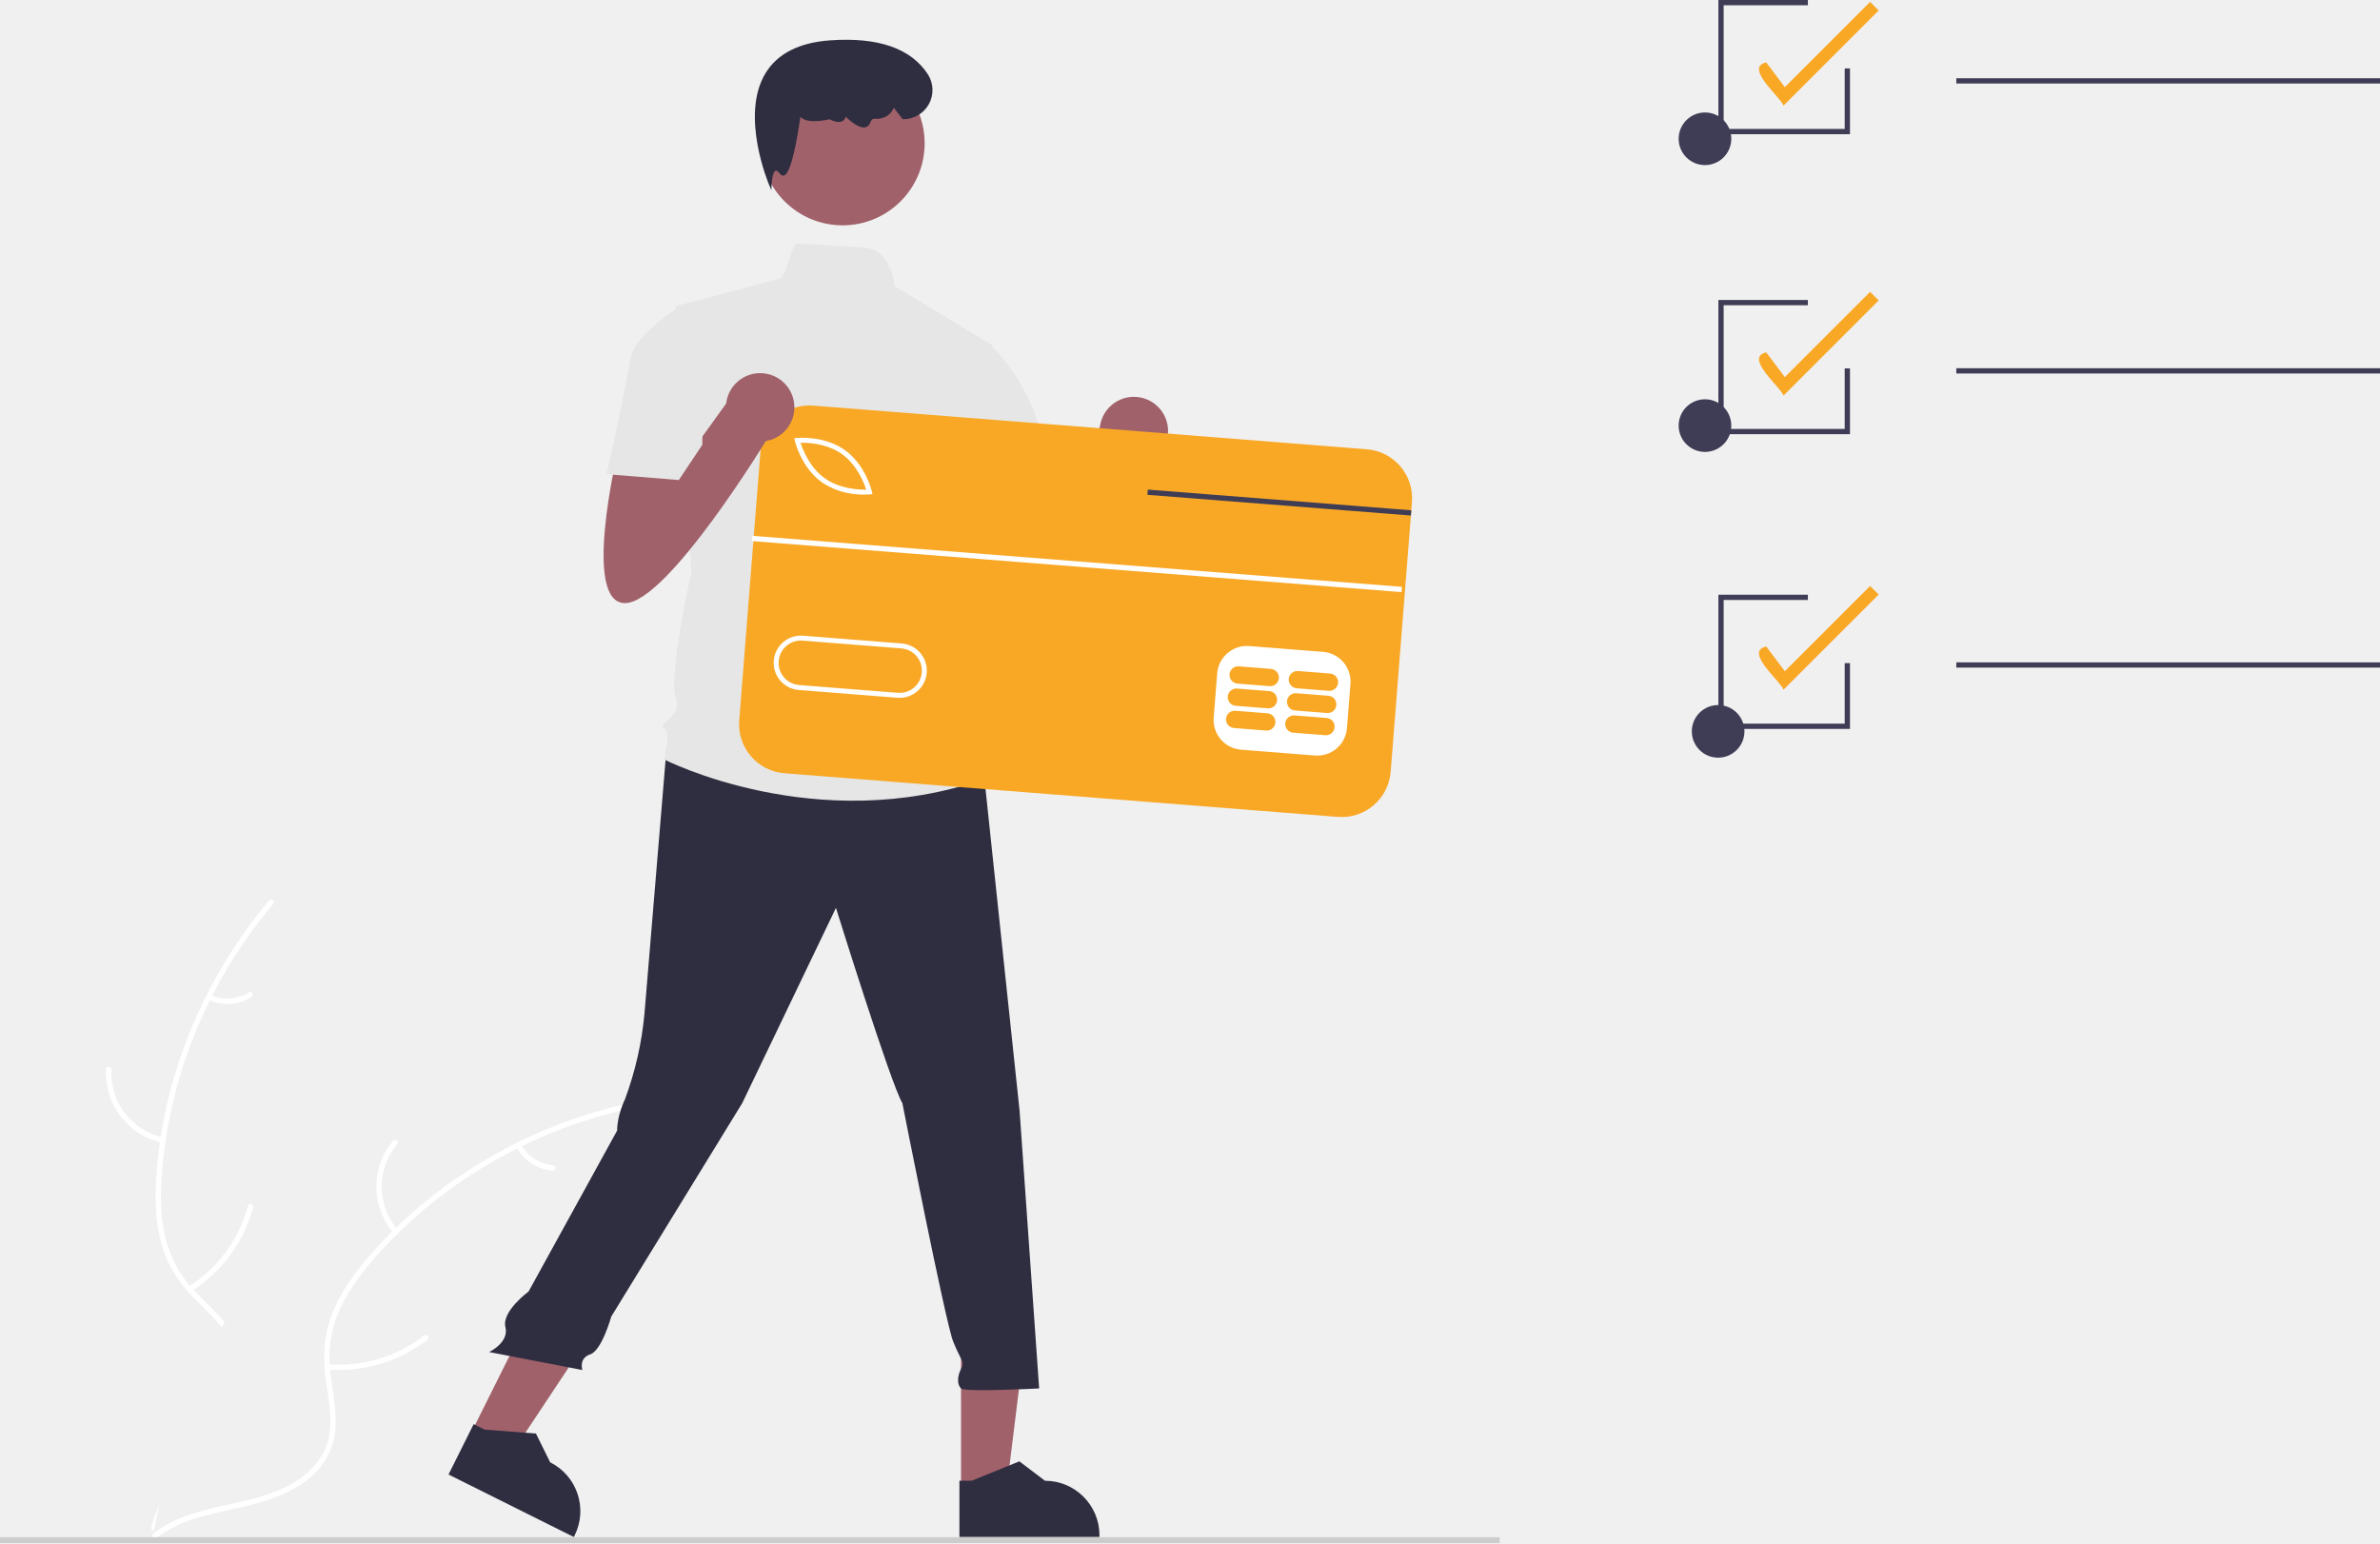
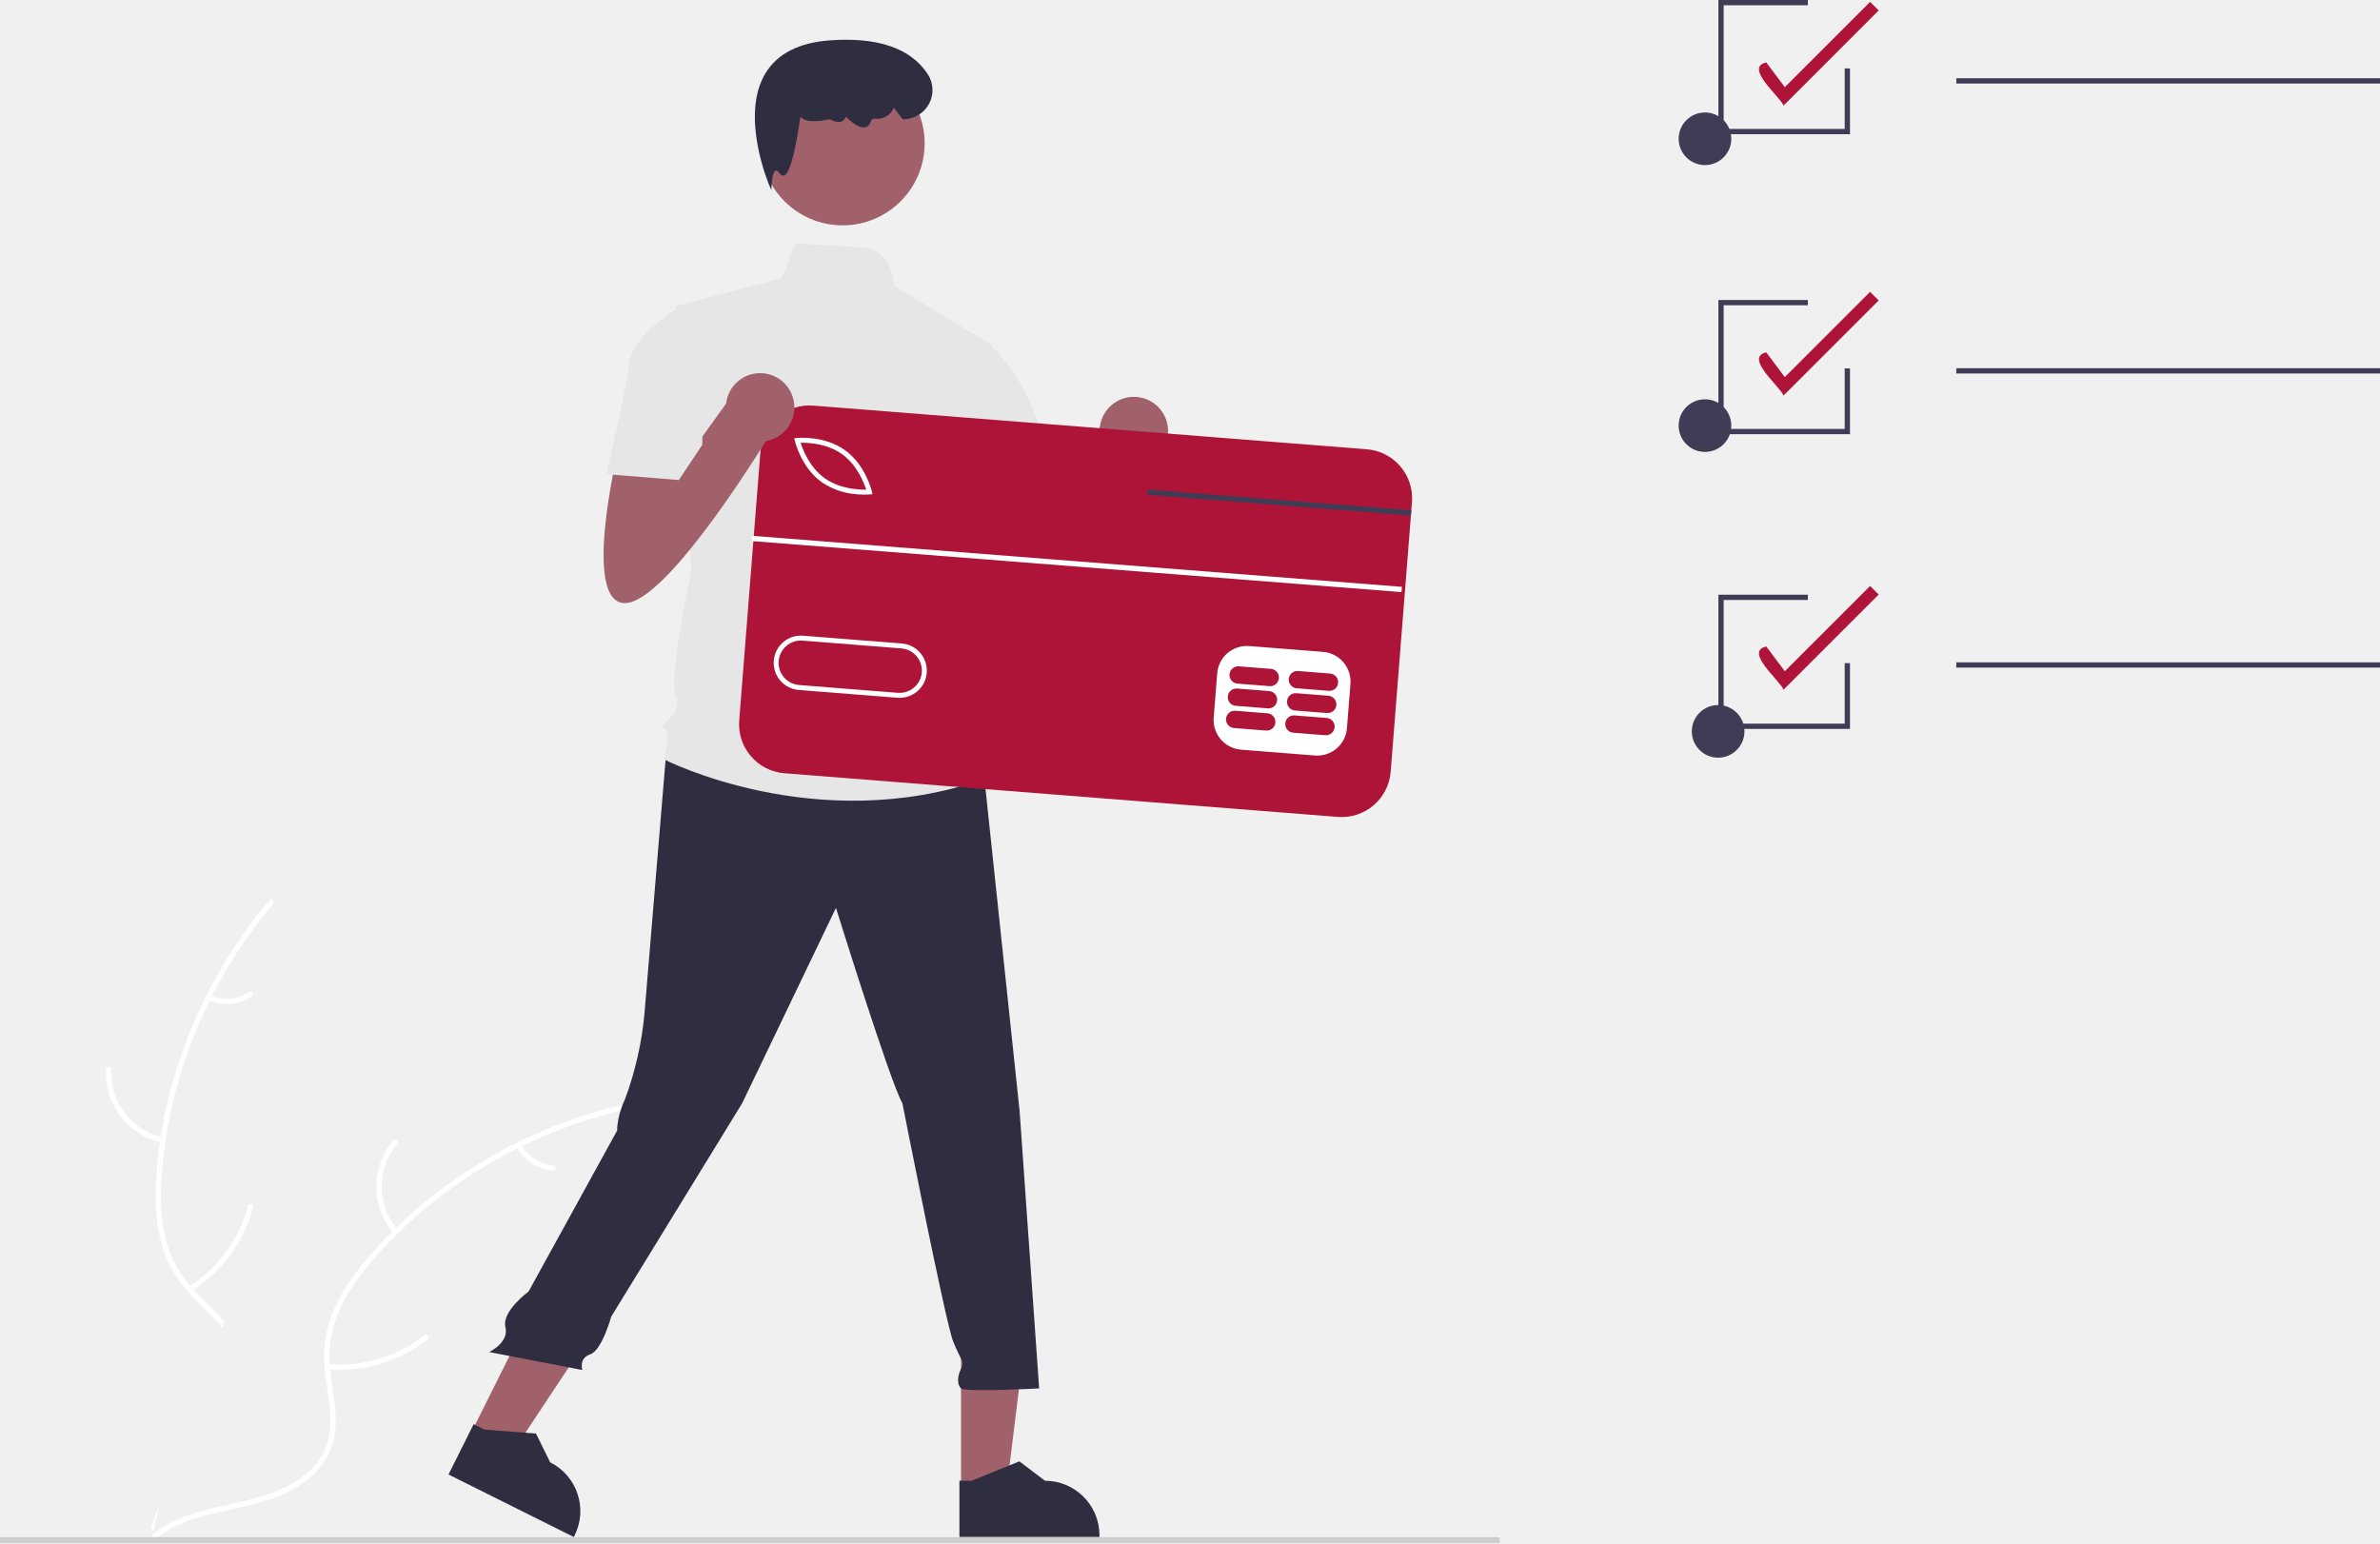
<svg xmlns="http://www.w3.org/2000/svg" data-name="Layer 1" width="904.362" height="586.406" viewBox="0 0 904.362 586.406">
  <path d="M176.481,606.861c4.482-45.747,31.57-91.412,74.671-107.385a211.783,211.783,0,0,0,3.8,145.354c7.154,17.901,16.974,37.067,11.164,55.449-3.615,11.437-12.957,20.359-23.51,26.061-10.554,5.702-22.356,8.596-34.01,11.434l-2.257,1.968C186.637,698.212,172,652.608,176.481,606.861Z" transform="translate(-147.8192 -156.7972)" fill="#f0f0f0" />
  <path d="M251.607,500.327c-24.335,28.724-39.652,65.407-42.33,103.015-.579,8.131-.459,16.429,1.523,24.376a44.709,44.709,0,0,0,11.656,20.44c5.154,5.374,11.048,10.274,14.805,16.808,3.961,6.886,4.313,14.819,1.919,22.306-2.928,9.16-8.974,16.722-15.142,23.912-6.849,7.983-14.09,16.165-16.818,26.582-.331,1.262-2.27.675-1.94-.585,4.747-18.124,21.942-28.797,29.847-45.215,3.689-7.661,5.091-16.481,1.24-24.366-3.367-6.895-9.441-11.954-14.706-17.35-5.529-5.666-9.818-11.929-12.142-19.561-2.378-7.807-2.823-16.118-2.454-24.228a175.619,175.619,0,0,1,11.431-53.685,184.227,184.227,0,0,1,31.732-53.932c.841-.992,2.215.498,1.38,1.484Z" transform="translate(-147.8192 -156.7972)" fill="#fff" />
  <path d="M209.502,591.072a27.158,27.158,0,0,1-21.407-27.901,1.014,1.014,0,0,1,2.026.048,25.148,25.148,0,0,0,19.966,25.913c1.276.268.684,2.206-.585,1.94Z" transform="translate(-147.8192 -156.7972)" fill="#fff" />
  <path d="M219.483,645.778a52.346,52.346,0,0,0,22.582-30.746c.335-1.261,2.274-.675,1.94.585a54.447,54.447,0,0,1-23.563,31.946c-1.106.695-2.058-1.093-.958-1.785Z" transform="translate(-147.8192 -156.7972)" fill="#fff" />
  <path d="M227.849,534.99a15.373,15.373,0,0,0,14.544-1.119c1.096-.709,2.047,1.081.958,1.785a17.227,17.227,0,0,1-16.087,1.274,1.047,1.047,0,0,1-.677-1.262,1.018,1.018,0,0,1,1.262-.677Z" transform="translate(-147.8192 -156.7972)" fill="#fff" />
  <path d="M385.833,577.466c-.672.462-1.344.924-2.016,1.404a202.453,202.453,0,0,0-25.35,20.878c-.618.581-1.235,1.178-1.835,1.775a213.431,213.431,0,0,0-44.683,64.638,207.267,207.267,0,0,0-10.584,29.66c-3.826,14.005-6.859,29.495-14.853,41.077a35.558,35.558,0,0,1-2.68,3.491L208.915,742.342c-.172-.081-.345-.145-.519-.226l-2.988.215c.106-.533.228-1.083.335-1.616.06-.309.138-.619.198-.929.046-.206.092-.413.121-.602.015-.069.031-.138.046-.189.029-.189.077-.361.106-.533q1.008-4.619,2.085-9.239c-0-.017-0-.017.016-.035,5.529-23.457,13.065-46.658,23.884-67.978.326-.641.65-1.3,1.01-1.942A197.78,197.78,0,0,1,250.266,631.867a174.848,174.848,0,0,1,11.293-13.618,145.397,145.397,0,0,1,35.662-28.193c26.5-14.887,57.465-21.134,86.407-13.216C384.368,577.042,385.092,577.245,385.833,577.466Z" transform="translate(-147.8192 -156.7972)" fill="#f0f0f0" />
  <path d="M385.689,578.421c-36.724,8.283-71.04,28.351-95.82,56.766-5.357,6.143-10.258,12.841-13.461,20.38a44.709,44.709,0,0,0-2.999,23.338c.879,7.394,2.635,14.855,1.702,22.334-.984,7.883-5.478,14.429-11.897,18.966-7.853,5.551-17.233,7.949-26.487,9.976-10.275,2.25-20.983,4.424-29.433,11.099-1.024.809-2.219-.827-1.197-1.635,14.702-11.613,34.857-9.782,51.054-18.132,7.558-3.896,13.987-10.094,15.66-18.708,1.463-7.533-.341-15.229-1.296-22.707-1.003-7.853-.657-15.436,2.083-22.929,2.802-7.665,7.45-14.569,12.627-20.822a175.619,175.619,0,0,1,41.449-35.983A184.227,184.227,0,0,1,385.481,576.405c1.269-.286,1.468,1.731.208,2.015Z" transform="translate(-147.8192 -156.7972)" fill="#fff" />
  <path d="M297.436,625.526a27.158,27.158,0,0,1-.294-35.166c.839-.998,2.429.259,1.588,1.258a25.148,25.148,0,0,0,.341,32.711c.857.982-.783,2.173-1.635,1.197Z" transform="translate(-147.8192 -156.7972)" fill="#fff" />
  <path d="M272.469,675.215a52.346,52.346,0,0,0,36.542-10.953c1.027-.805,2.222.831,1.197,1.635a54.447,54.447,0,0,1-38.048,11.321c-1.301-.11-.985-2.112.31-2.002Z" transform="translate(-147.8192 -156.7972)" fill="#fff" />
  <path d="M345.851,591.793a15.373,15.373,0,0,0,12.286,7.863c1.302.094.984,2.095-.31,2.002a17.227,17.227,0,0,1-13.611-8.669,1.047,1.047,0,0,1,.219-1.416,1.018,1.018,0,0,1,1.416.219Z" transform="translate(-147.8192 -156.7972)" fill="#fff" />
-   <path d="M825.522,196.935c-1.119-3.303-15.145-14.53-6.55-16.417l7.049,9.399,32.407-32.406,3.259,3.259Z" transform="translate(-147.8192 -156.7972)" fill="#f9a826" />
-   <path d="M825.522,307.129c-1.119-3.303-15.145-14.53-6.55-16.417l7.049,9.399,32.407-32.406,3.259,3.259Z" transform="translate(-147.8192 -156.7972)" fill="#f9a826" />
-   <path d="M825.522,418.897c-1.119-3.303-15.145-14.53-6.55-16.417l7.049,9.399,32.407-32.406,3.259,3.259Z" transform="translate(-147.8192 -156.7972)" fill="#f9a826" />
+   <path d="M825.522,196.935c-1.119-3.303-15.145-14.53-6.55-16.417l7.049,9.399,32.407-32.406,3.259,3.259Z" transform="translate(-147.8192 -156.7972)" fill="#ae1438" />
+   <path d="M825.522,307.129c-1.119-3.303-15.145-14.53-6.55-16.417l7.049,9.399,32.407-32.406,3.259,3.259Z" transform="translate(-147.8192 -156.7972)" fill="#ae1438" />
+   <path d="M825.522,418.897c-1.119-3.303-15.145-14.53-6.55-16.417l7.049,9.399,32.407-32.406,3.259,3.259Z" transform="translate(-147.8192 -156.7972)" fill="#ae1438" />
  <circle cx="647.862" cy="161.738" r="10" fill="#3f3d56" />
  <circle cx="647.862" cy="52.738" r="10" fill="#3f3d56" />
  <rect x="743.362" y="29.738" width="161" height="2" fill="#3f3d56" />
  <circle cx="652.862" cy="277.932" r="10" fill="#3f3d56" />
  <rect x="743.362" y="139.932" width="161" height="2" fill="#3f3d56" />
  <rect x="743.362" y="251.7" width="161" height="2" fill="#3f3d56" />
  <polygon points="702.96 277 652.96 277 652.96 226 686.96 226 686.96 228 654.96 228 654.96 275 700.96 275 700.96 252 702.96 252 702.96 277" fill="#3f3d56" />
  <polygon points="702.96 165 652.96 165 652.96 114 686.96 114 686.96 116 654.96 116 654.96 163 700.96 163 700.96 140 702.96 140 702.96 165" fill="#3f3d56" />
  <polygon points="702.96 51 652.96 51 652.96 0 686.96 0 686.96 2 654.96 2 654.96 49 700.96 49 700.96 26 702.96 26 702.96 51" fill="#3f3d56" />
  <path d="M524.324,338.569s-13.363,56.421,2.97,56.421S582.23,331.145,582.23,331.145L568.867,314.813l-23.985,33.3-1.256-16.967Z" transform="translate(-147.8192 -156.7972)" fill="#a0616a" />
  <circle cx="430.85" cy="163.801" r="13" fill="#a0616a" />
  <polygon points="365.175 566.048 382.478 566.047 390.711 499.301 365.171 499.302 365.175 566.048" fill="#a0616a" />
  <path d="M512.384,740.897l53.213-.002v-.673a20.713,20.713,0,0,0-20.712-20.712H544.884l-9.72-7.374-18.135,7.375-4.645 0Z" transform="translate(-147.8192 -156.7972)" fill="#2f2e41" />
  <polygon points="179.038 544.459 194.521 552.185 231.693 496.14 208.841 484.736 179.038 544.459" fill="#a0616a" />
  <path d="M318.25,717.136l47.613,23.761.301-.602a20.713,20.713,0,0,0-9.283-27.781l-.001-.001-5.404-10.939-19.52-1.5-4.156-2.074Z" transform="translate(-147.8192 -156.7972)" fill="#2f2e41" />
  <rect y="584.165" width="569.85" height="2.241" fill="#ccc" />
  <path d="M401.117,440.925s-6.915,83.148-8.4,100.966a126.71,126.71,0,0,1-7.424,32.665s-2.97,5.939-2.97,11.878l-33.655,61.164s-10.284,7.559-8.8,13.498-6.2,9.502-6.2,9.502l35.442,6.831s-1.485-4.454,2.97-5.939,8-14.363,8-14.363l49.756-81.086L465.471,501.802s20.787,66.815,25.241,74.238c0,0,16.332,83.147,19.302,90.571s4.454,7.424,2.97,10.393-1.485,5.939,0,7.424,29.695,0,29.695,0l-7.424-105.419L521.892,452.805l-68.299-20.787Z" transform="translate(-147.8192 -156.7972)" fill="#2f2e41" />
  <circle cx="320.167" cy="54.452" r="31.18" fill="#a0616a" />
  <path d="M524.862,287.995l-37.118-22.489s-1.029-13.965-11.605-14.622c-5.31-.33-13.277-.834-25.235-1.605-2.527-.163-4.232,13.662-7.128,13.475l-39.181,10.393,5.939,100.964s-8.909,40.089-5.939,47.513-7.424,10.393-4.454,11.878,0,11.878,0,11.878,57.906,29.695,121.751,7.424l-5.939-19.302a15.58,15.58,0,0,0-2.97-14.848s5.939-8.909-1.485-16.332c0,0,2.97-13.363-4.454-19.302l-1.485-20.787,4.454-10.393Z" transform="translate(-147.8192 -156.7972)" fill="#e6e6e6" />
  <path d="M440.93,229.061l-.872-2.024c-.112-.262-11.139-26.329-1.365-42.408,4.524-7.444,12.751-11.646,24.452-12.49,18.307-1.324,30.837,3.019,37.251,12.898a11.075,11.075,0,0,1-9.335,17.061h-.246l-3.364-4.368-.196.425c-1.218,2.635-4.015,4.077-7.291,3.761-.557-.04-1.051.441-1.447,1.47a2.615,2.615,0,0,1-1.958,1.814c-2.42.471-5.871-2.578-7.415-4.097a2.478,2.478,0,0,1-1.155,1.701c-1.627.939-4.16-.288-4.887-.678-5.792,1.23-9.541.901-11.146-.977-1.089,7.704-3.426,21.57-6.228,22.338a1.401,1.401,0,0,1-1.529-.668c-.675-.876-1.278-1.312-1.654-1.19-.912.29-1.45,3.292-1.527,5.229Z" transform="translate(-147.8192 -156.7972)" fill="#2f2e41" />
  <path d="M508.529,289.48l14.811-2.406a72.314,72.314,0,0,1,20.823,38.041c4.454,23.756,5.939,28.211,5.939,28.211l-35.634,8.909-19.302-37.119Z" transform="translate(-147.8192 -156.7972)" fill="#e6e6e6" />
  <rect x="496.825" y="270.454" width="116.395" height="234.311" transform="translate(-22.85274 753.6348) rotate(-85.48966)" fill="#fff" />
-   <path d="M467.762,329.37c-5.716-4.082-12.974-4.377-15.746-4.319.846,2.64,3.474,9.412,9.191,13.496,5.73,4.092,12.979,4.379,15.747,4.321C476.108,340.229,473.479,333.455,467.762,329.37Z" transform="translate(-147.8192 -156.7972)" fill="#f9a826" />
-   <path d="M490.313,403.204l-37.507-2.959a8.465,8.465,0,1,0-1.331,16.878h0l37.507,2.959a8.465,8.465,0,0,0,1.331-16.878Z" transform="translate(-147.8192 -156.7972)" fill="#f9a826" />
-   <path d="M667.183,327.527l-210.29-16.59a18.683,18.683,0,0,0-20.092,17.159L428.714,430.547a18.693,18.693,0,0,0,17.162,20.101l210.29,16.59a18.683,18.683,0,0,0,20.092-17.159l7.686-97.375.155-1.989.245-3.096A18.683,18.683,0,0,0,667.183,327.527Zm-6.21,89.138-1.332,16.879a11.315,11.315,0,0,1-12.142,10.361l-28.133-2.217A11.315,11.315,0,0,1,609.005,429.546l1.333-16.879A11.319,11.319,0,0,1,622.479,402.307l28.124,2.219A11.329,11.329,0,0,1,660.973,416.665ZM441.84,407.864a10.346,10.346,0,0,1,11.114-9.491l37.506,2.961a10.342,10.342,0,1,1-1.609,20.622l-.019.005-37.506-2.961A10.334,10.334,0,0,1,441.84,407.864Zm8.029-83.482-.256-1.049,1.079-.099c.422-.045,10.399-.941,18.165,4.607,7.766,5.548,10.148,15.281,10.251,15.688l.247,1.052-1.076.109a28.423,28.423,0,0,1-4.589-.03,27.137,27.137,0,0,1-13.578-4.586C452.344,334.525,449.963,324.792,449.869,324.382Z" transform="translate(-147.8192 -156.7972)" fill="#f9a826" />
-   <path d="M629.423,427.859l-12.19-.962a3.292,3.292,0,0,0-.518,6.564l12.19.962a3.292,3.292,0,0,0,.518-6.564Z" transform="translate(-147.8192 -156.7972)" fill="#f9a826" />
-   <path d="M651.927,429.634l-12.19-.962a3.292,3.292,0,0,0-.518,6.564l12.19.962a3.292,3.292,0,0,0,.518-6.564Z" transform="translate(-147.8192 -156.7972)" fill="#f9a826" />
-   <path d="M630.088,419.42l-12.19-.962a3.292,3.292,0,0,0-.518,6.564l12.19.962a3.292,3.292,0,0,0,.518-6.564Z" transform="translate(-147.8192 -156.7972)" fill="#f9a826" />
-   <path d="M652.592,421.195l-12.19-.962a3.292,3.292,0,0,0-.518,6.564l12.19.962a3.292,3.292,0,0,0,.518-6.564Z" transform="translate(-147.8192 -156.7972)" fill="#f9a826" />
-   <path d="M630.754,410.981l-12.19-.962a3.292,3.292,0,0,0-.518,6.564l12.19.962a3.292,3.292,0,0,0,.518-6.564Z" transform="translate(-147.8192 -156.7972)" fill="#f9a826" />
-   <path d="M653.258,412.756l-12.19-.962a3.292,3.292,0,0,0-.518,6.564l12.19.962a3.292,3.292,0,0,0,.518-6.564Z" transform="translate(-147.8192 -156.7972)" fill="#f9a826" />
+   <path d="M467.762,329.37c-5.716-4.082-12.974-4.377-15.746-4.319.846,2.64,3.474,9.412,9.191,13.496,5.73,4.092,12.979,4.379,15.747,4.321C476.108,340.229,473.479,333.455,467.762,329.37Z" transform="translate(-147.8192 -156.7972)" fill="#ae1438" />
+   <path d="M490.313,403.204l-37.507-2.959a8.465,8.465,0,1,0-1.331,16.878h0l37.507,2.959a8.465,8.465,0,0,0,1.331-16.878Z" transform="translate(-147.8192 -156.7972)" fill="#ae1438" />
+   <path d="M667.183,327.527l-210.29-16.59a18.683,18.683,0,0,0-20.092,17.159L428.714,430.547a18.693,18.693,0,0,0,17.162,20.101l210.29,16.59a18.683,18.683,0,0,0,20.092-17.159l7.686-97.375.155-1.989.245-3.096A18.683,18.683,0,0,0,667.183,327.527Zm-6.21,89.138-1.332,16.879a11.315,11.315,0,0,1-12.142,10.361l-28.133-2.217A11.315,11.315,0,0,1,609.005,429.546l1.333-16.879A11.319,11.319,0,0,1,622.479,402.307l28.124,2.219A11.329,11.329,0,0,1,660.973,416.665ZM441.84,407.864a10.346,10.346,0,0,1,11.114-9.491l37.506,2.961a10.342,10.342,0,1,1-1.609,20.622l-.019.005-37.506-2.961A10.334,10.334,0,0,1,441.84,407.864Zm8.029-83.482-.256-1.049,1.079-.099c.422-.045,10.399-.941,18.165,4.607,7.766,5.548,10.148,15.281,10.251,15.688l.247,1.052-1.076.109a28.423,28.423,0,0,1-4.589-.03,27.137,27.137,0,0,1-13.578-4.586C452.344,334.525,449.963,324.792,449.869,324.382Z" transform="translate(-147.8192 -156.7972)" fill="#ae1438" />
+   <path d="M629.423,427.859l-12.19-.962a3.292,3.292,0,0,0-.518,6.564l12.19.962a3.292,3.292,0,0,0,.518-6.564Z" transform="translate(-147.8192 -156.7972)" fill="#ae1438" />
+   <path d="M651.927,429.634l-12.19-.962a3.292,3.292,0,0,0-.518,6.564l12.19.962a3.292,3.292,0,0,0,.518-6.564Z" transform="translate(-147.8192 -156.7972)" fill="#ae1438" />
+   <path d="M630.088,419.42l-12.19-.962a3.292,3.292,0,0,0-.518,6.564l12.19.962a3.292,3.292,0,0,0,.518-6.564Z" transform="translate(-147.8192 -156.7972)" fill="#ae1438" />
+   <path d="M652.592,421.195l-12.19-.962a3.292,3.292,0,0,0-.518,6.564l12.19.962a3.292,3.292,0,0,0,.518-6.564Z" transform="translate(-147.8192 -156.7972)" fill="#ae1438" />
+   <path d="M630.754,410.981l-12.19-.962a3.292,3.292,0,0,0-.518,6.564l12.19.962a3.292,3.292,0,0,0,.518-6.564Z" transform="translate(-147.8192 -156.7972)" fill="#ae1438" />
+   <path d="M653.258,412.756l-12.19-.962a3.292,3.292,0,0,0-.518,6.564l12.19.962a3.292,3.292,0,0,0,.518-6.564Z" transform="translate(-147.8192 -156.7972)" fill="#ae1438" />
  <rect x="556.023" y="247.309" width="2.001" height="247.613" transform="translate(-4.39383 740.5675) rotate(-85.50837)" fill="#fff" />
  <polygon points="536.278 193.917 536.123 195.907 527.532 195.233 435.999 188.043 436.164 186.051 527.687 193.243 536.278 193.917" fill="#3f3d56" />
  <path d="M382.324,329.569s-13.363,56.421,2.97,56.421S440.23,322.145,440.23,322.145L426.867,305.813l-23.985,33.3-1.256-16.967Z" transform="translate(-147.8192 -156.7972)" fill="#a0616a" />
  <circle cx="288.85" cy="154.801" r="13" fill="#a0616a" />
  <path d="M415.412,282.056l-8.909-8.909s-17.817,10.393-19.302,20.787-8.909,43.058-8.909,43.058l27.468,2.227,8.909-13.363Z" transform="translate(-147.8192 -156.7972)" fill="#e6e6e6" />
</svg>
